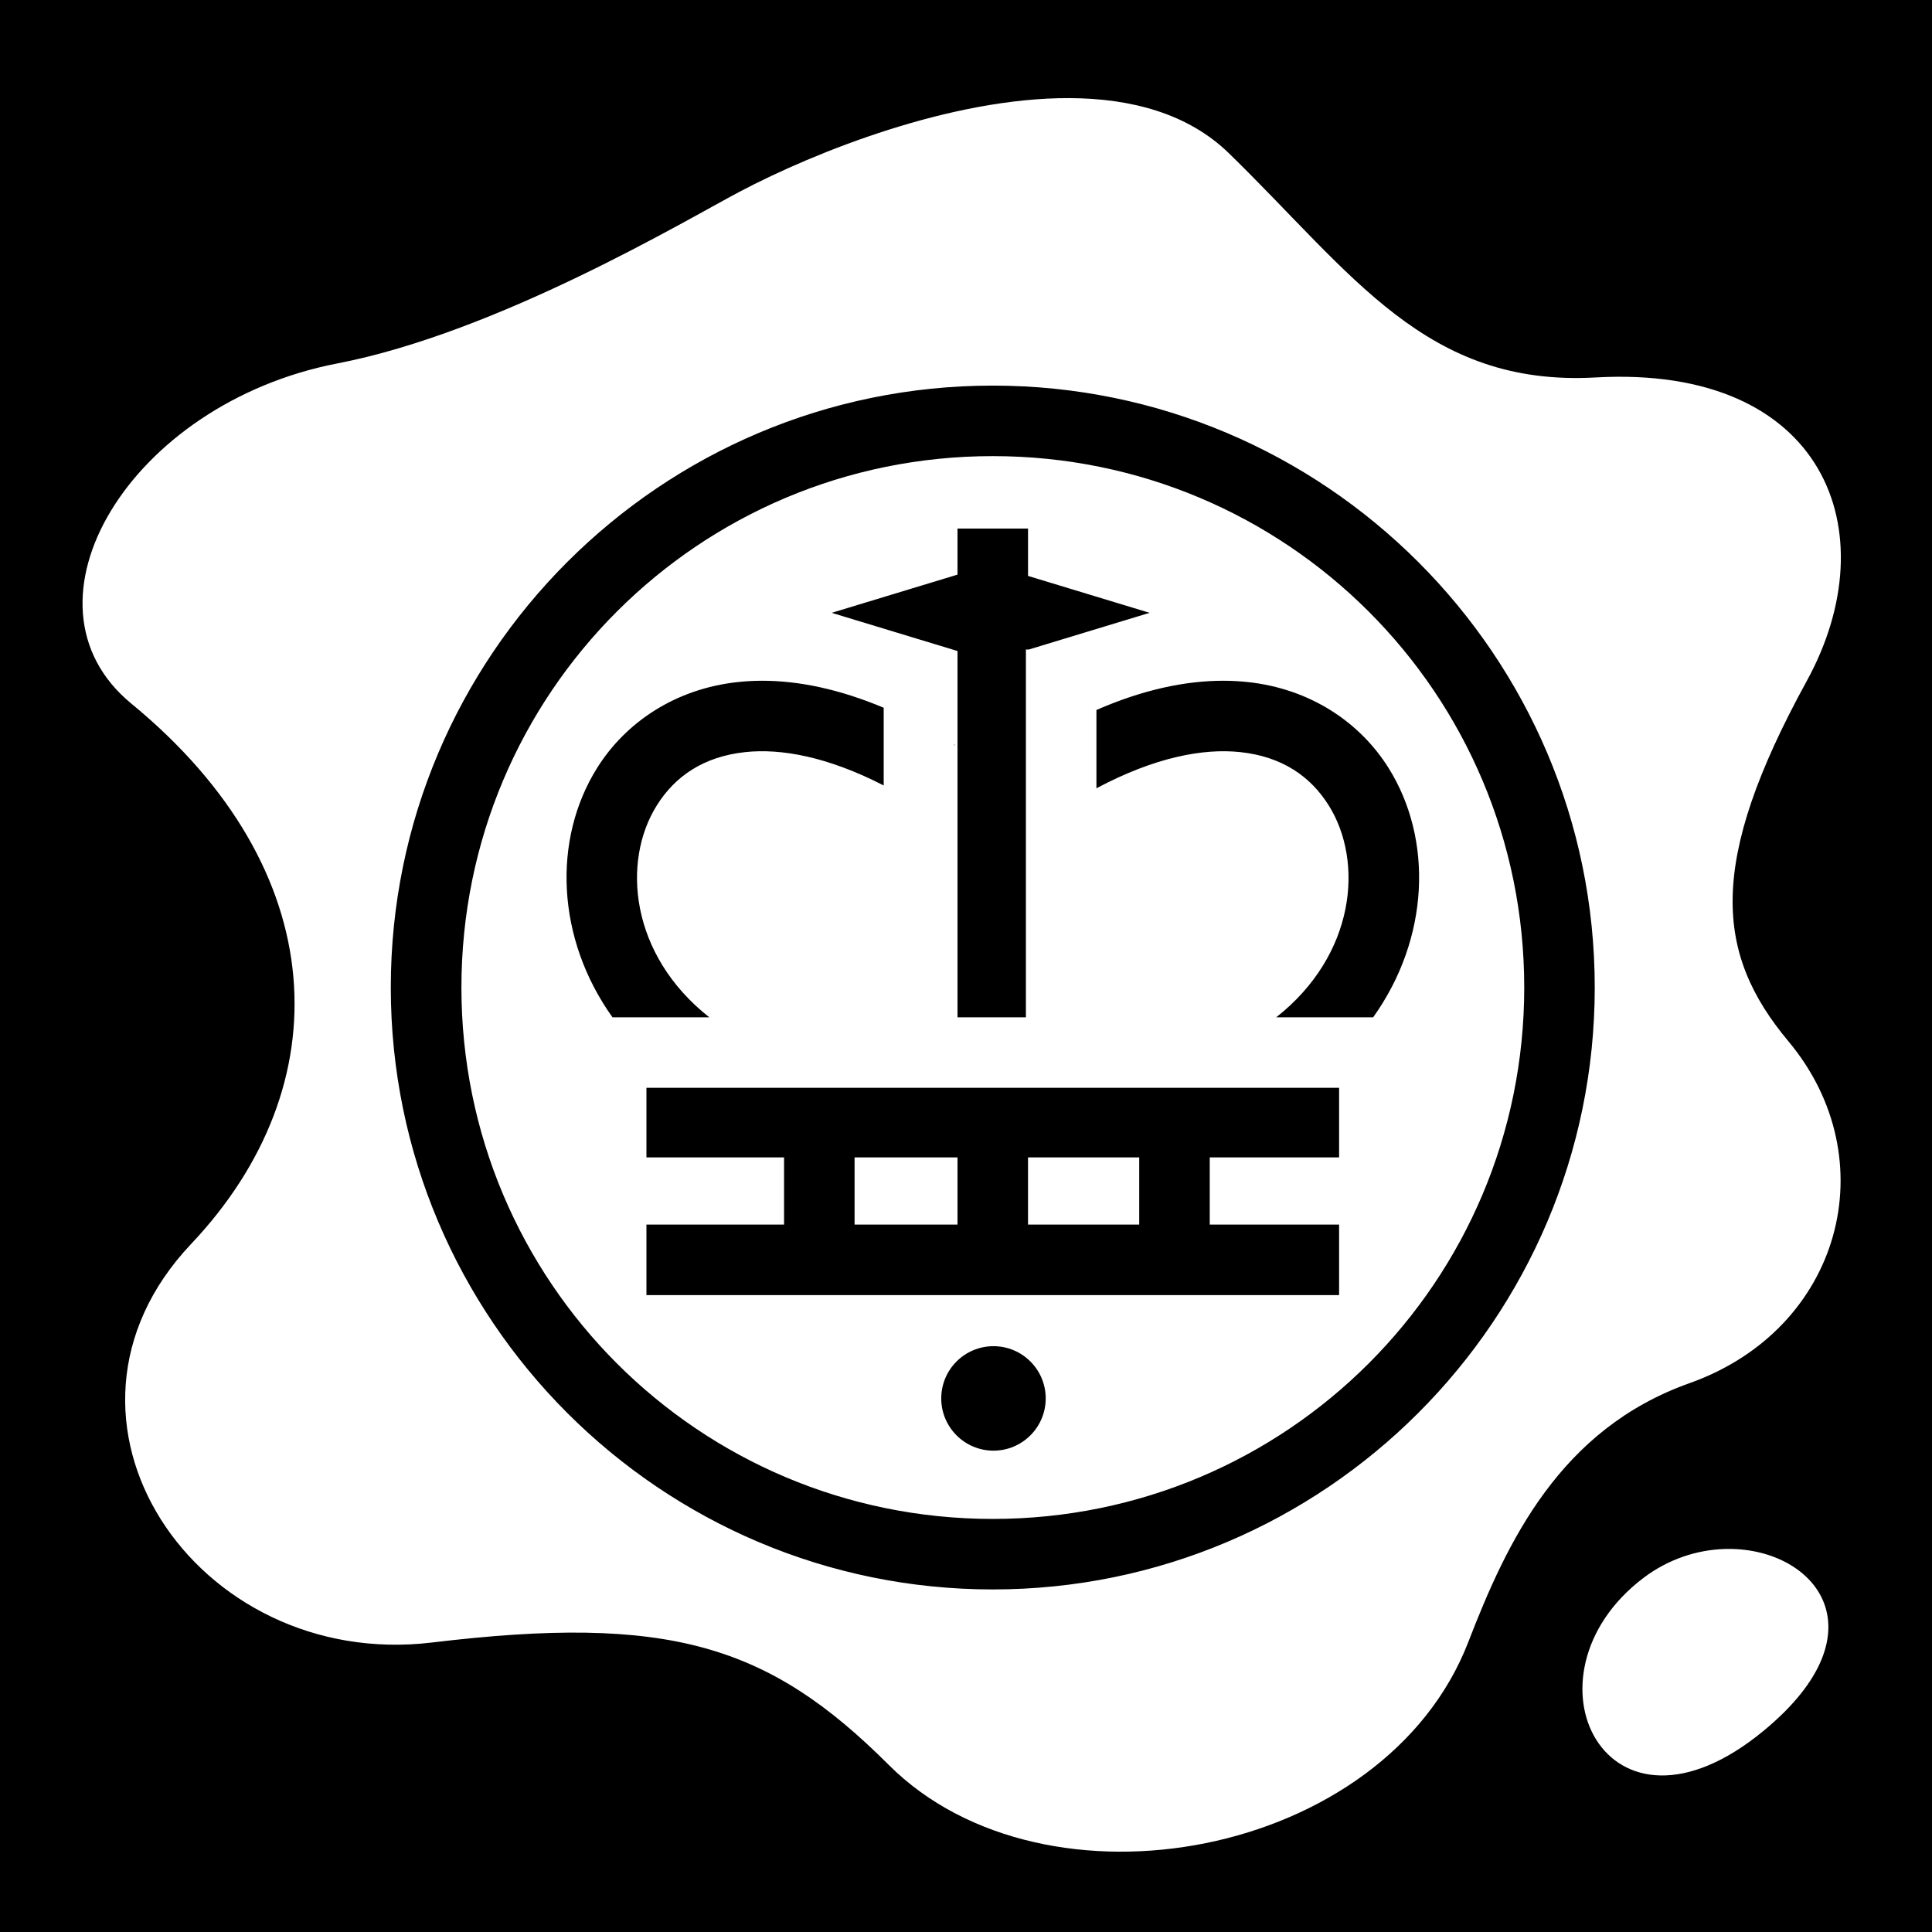
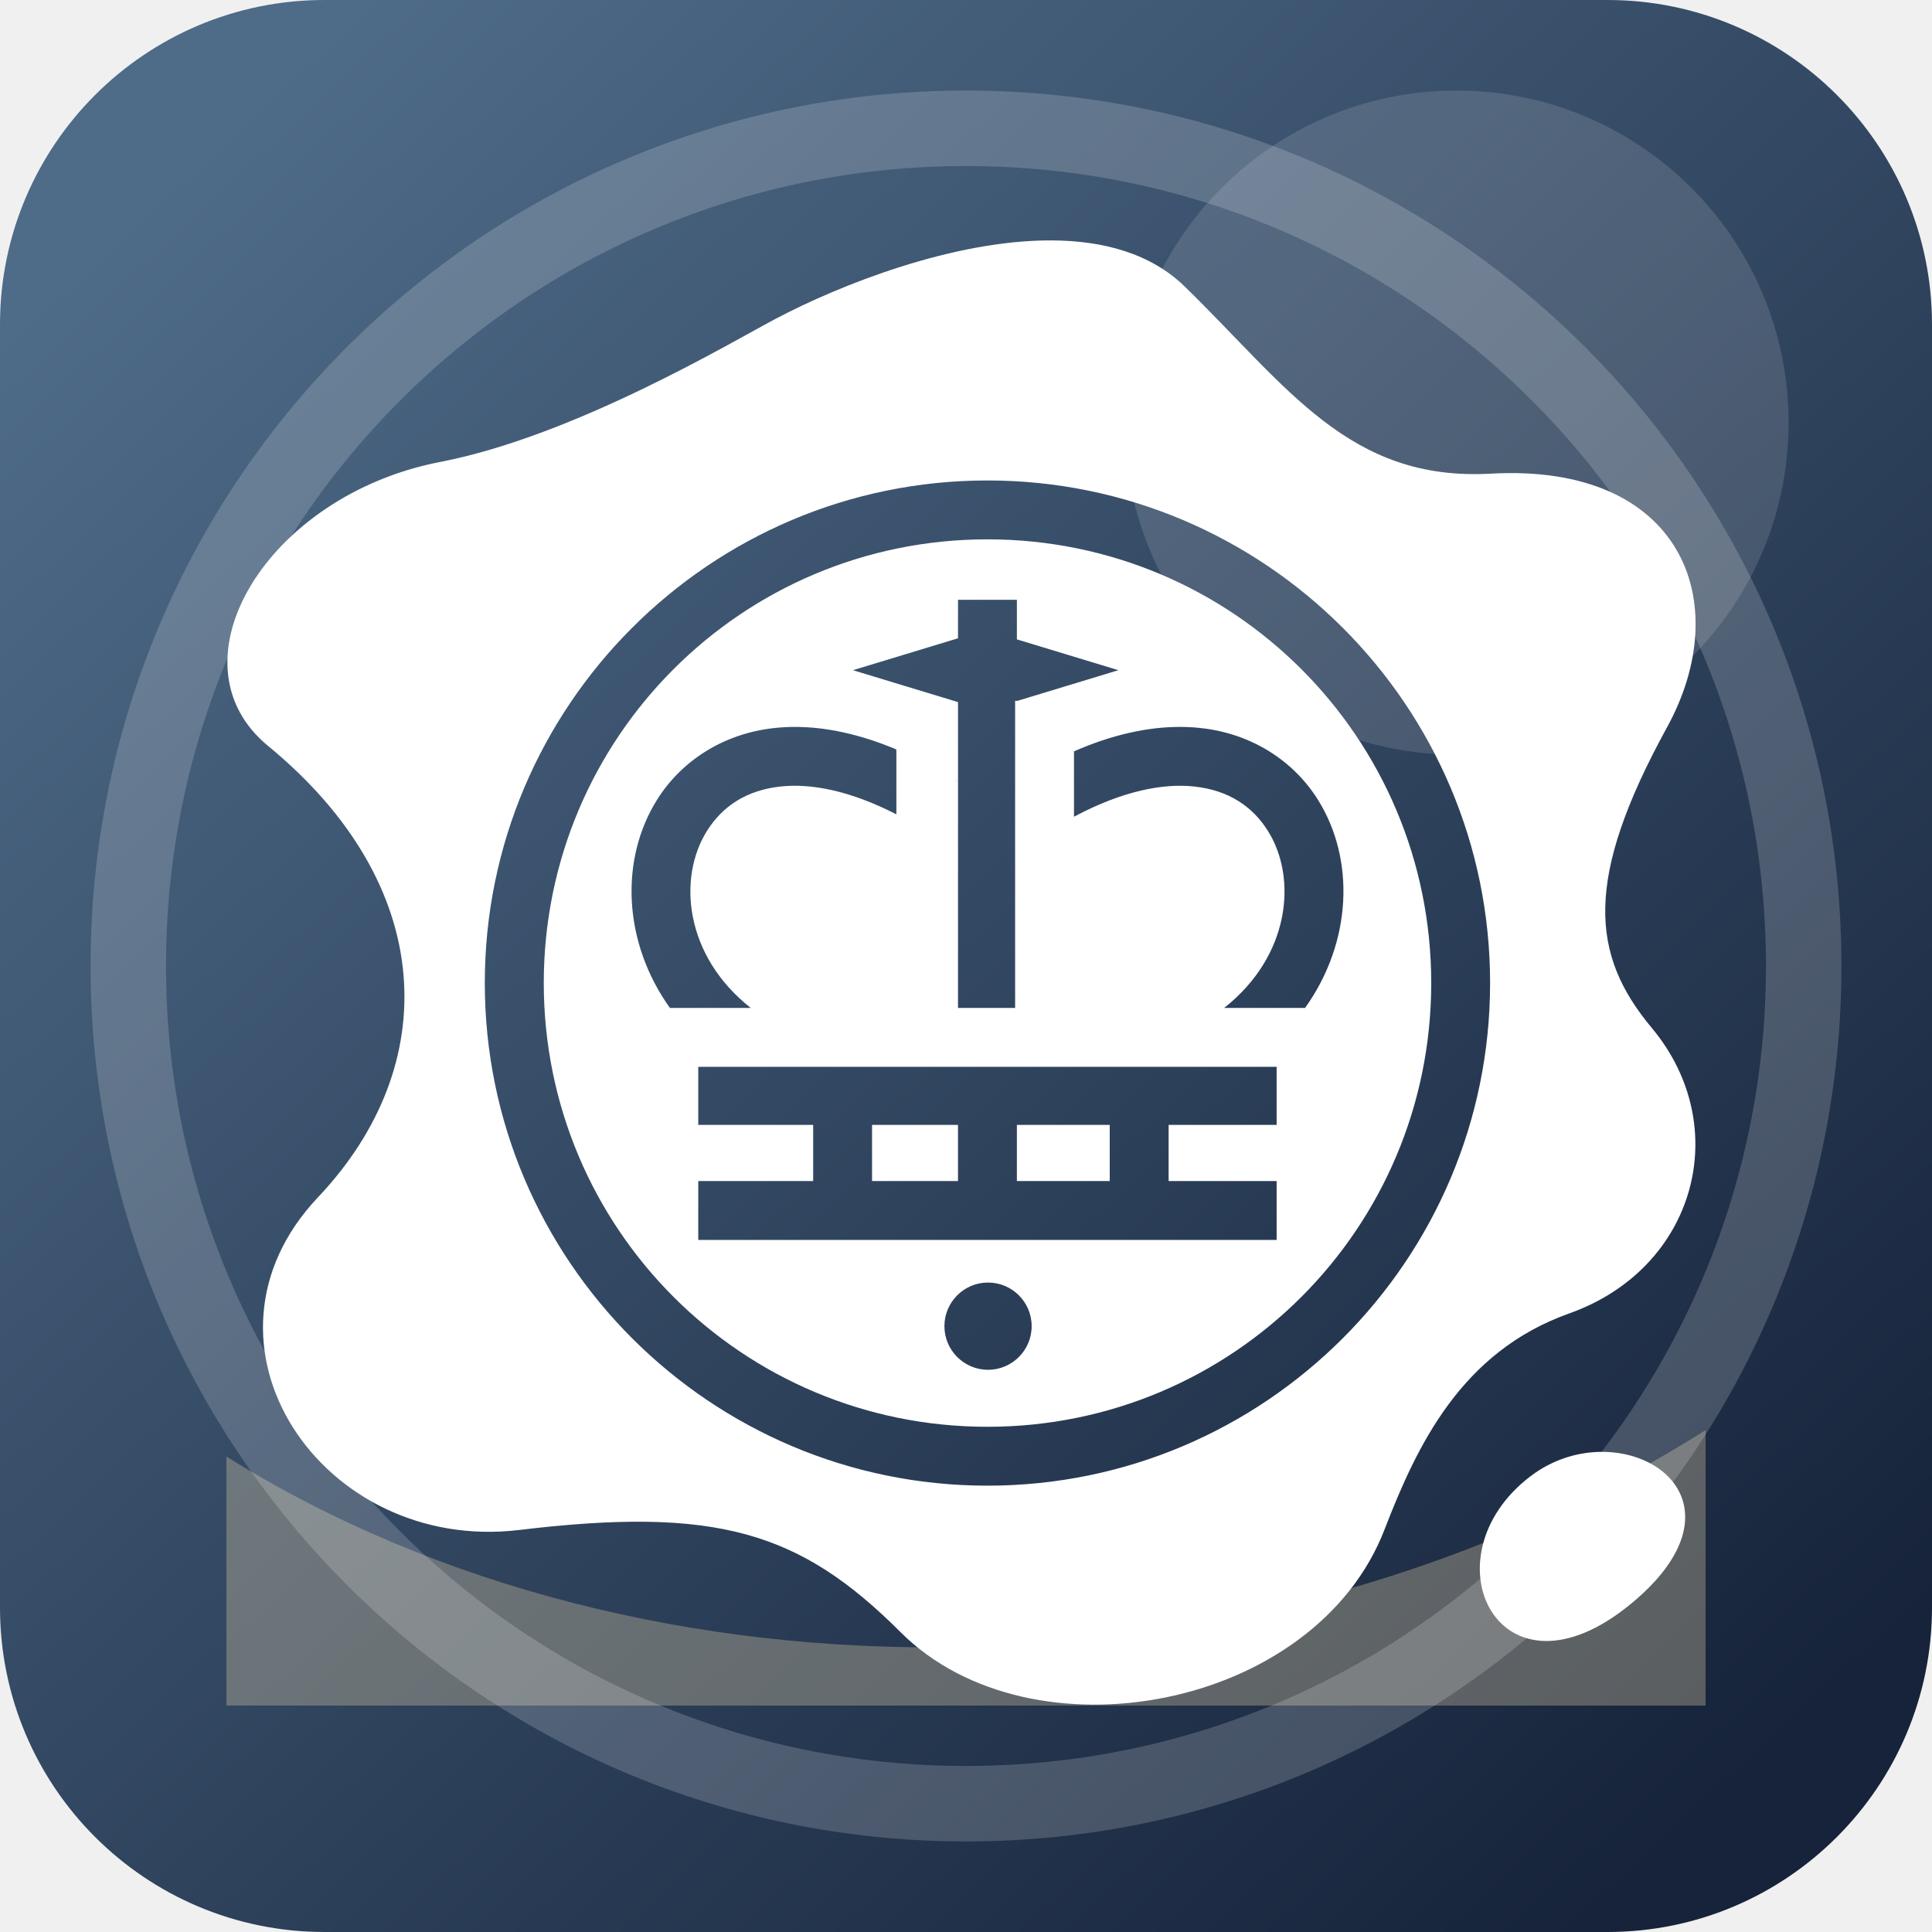
<svg xmlns="http://www.w3.org/2000/svg" viewBox="0 0 512 512">
-   <path d="M0 0h512v512H0z" />
-   <path fill="#fff" d="M283.406 26c-31.262-.124-67.23 14.174-87.406 24.813-14.187 7.48-63.924 37.248-106.594 45.5-55.05 10.643-86.878 63.63-54.594 90.156 53.676 44.1 55.533 101.236 15.844 143.186-43.832 46.33 1.16 113.166 63.844 105.625 62.685-7.54 89.117.543 121.03 32.44 41.408 41.38 131.457 24.757 153.595-32.595 10.275-26.614 24.304-56.372 58.594-68.563 40.316-14.328 52.335-59.373 26.217-90.625-19.376-23.183-21.61-47.184 4.875-95.468 21.756-39.664 4.657-83.827-55.937-80.44-45.002 2.515-64.425-27.456-97.156-59.374C314.866 30.074 299.78 26.066 283.405 26zm-20.312 76.188c87.992 0 159.53 71.508 159.53 159.5 0 87.994-71.538 159.53-159.53 159.53s-159.53-71.536-159.53-159.53c0-87.995 71.538-159.5 159.53-159.5zm0 18.687c-77.892 0-140.813 62.918-140.813 140.813 0 77.894 62.922 140.843 140.814 140.843 77.89 0 140.844-62.948 140.844-140.842 0-77.892-62.953-140.813-140.844-140.813zm-9.344 19.188h18.688v12.562l32.218 9.78-32 9.72h-.78v97.47H253.75V172.53l-33.344-10.124 33.344-10.125v-12.218zm-51.875 40.343c9.892-.023 20.71 2.28 32.313 7.156v20.594c-14.94-7.682-27.267-9.843-36.657-8.844-11.21 1.194-18.696 6.513-23.468 14.125-9.34 14.902-7.106 39.607 13.907 56.157h-25.657c-14.936-20.91-15.937-47.15-4.063-66.094 7.603-12.13 20.8-20.992 37.313-22.75 2.064-.22 4.16-.34 6.312-.344zm122.438 0c2.153.005 4.28.124 6.343.344 16.513 1.758 29.71 10.62 37.313 22.75 11.872 18.944 10.872 45.183-4.064 66.094H338.22c21.01-16.55 23.245-41.255 13.905-56.156-4.77-7.613-12.258-12.932-23.47-14.125-9.69-1.032-22.498 1.294-38.092 9.593v-20.75c12.145-5.308 23.443-7.774 33.75-7.75zm-71.438 16.875c.052.034.104.063.156.095l-.155.25v-.344zm-81.563 91h183.563v18.44h-34.28v17.81h34.28v18.69H171.312v-18.69h36.47v-17.81h-36.47v-18.44zm55.157 18.44v17.81h27.28v-17.81h-27.28zm45.968 0v17.81h29.468v-17.81h-29.47zm-9.157 50.03c7.64 0 13.845 6.204 13.845 13.844s-6.204 13.844-13.844 13.844-13.842-6.204-13.842-13.844 6.203-13.844 13.843-13.844zM457 410.5c-7.208.234-14.82 2.62-21.5 7.688-34.04 25.825-9.88 74.987 31.938 40.437 32.292-26.678 13.11-48.89-10.438-48.125z" />
+   <defs>
+     <linearGradient id="gactionmessagesvg" x1="52" x2="460" y1="40" y2="476" gradientUnits="userSpaceOnUse">
+       <stop offset="0" stop-color="#4e6b88" />
+       <stop offset="1" stop-color="#16233a" />
+     </linearGradient>
+   </defs>
+   <rect width="512" height="512" rx="86" fill="url(#gactionmessagesvg)" />
+   <path d="M60 386c112 70 275 67 392-7v73H60z" fill="#e9d7ad" opacity=".32" />
+   <circle cx="386" cy="112" r="88" fill="#fff" opacity=".13" />
+   <circle cx="256" cy="256" r="222" fill="none" stroke="#fff" stroke-width="20" opacity=".18" />
+   <g transform="translate(42 42) scale(.835)">
+     <path fill="#fff" d="M283.406 26c-31.262-.124-67.23 14.174-87.406 24.813-14.187 7.48-63.924 37.248-106.594 45.5-55.05 10.643-86.878 63.63-54.594 90.156 53.676 44.1 55.533 101.236 15.844 143.186-43.832 46.33 1.16 113.166 63.844 105.625 62.685-7.54 89.117.543 121.03 32.44 41.408 41.38 131.457 24.757 153.595-32.595 10.275-26.614 24.304-56.372 58.594-68.563 40.316-14.328 52.335-59.373 26.217-90.625-19.376-23.183-21.61-47.184 4.875-95.468 21.756-39.664 4.657-83.827-55.937-80.44-45.002 2.515-64.425-27.456-97.156-59.374C314.866 30.074 299.78 26.066 283.405 26zm-20.312 76.188c87.992 0 159.53 71.508 159.53 159.5 0 87.994-71.538 159.53-159.53 159.53s-159.53-71.536-159.53-159.53c0-87.995 71.538-159.5 159.53-159.5zm0 18.687c-77.892 0-140.813 62.918-140.813 140.813 0 77.894 62.922 140.843 140.814 140.843 77.89 0 140.844-62.948 140.844-140.842 0-77.892-62.953-140.813-140.844-140.813zm-9.344 19.188h18.688v12.562l32.218 9.78-32 9.72h-.78v97.47H253.75V172.53l-33.344-10.124 33.344-10.125v-12.218zm-51.875 40.343c9.892-.023 20.71 2.28 32.313 7.156v20.594c-14.94-7.682-27.267-9.843-36.657-8.844-11.21 1.194-18.696 6.513-23.468 14.125-9.34 14.902-7.106 39.607 13.907 56.157h-25.657c-14.936-20.91-15.937-47.15-4.063-66.094 7.603-12.13 20.8-20.992 37.313-22.75 2.064-.22 4.16-.34 6.312-.344zm122.438 0c2.153.005 4.28.124 6.343.344 16.513 1.758 29.71 10.62 37.313 22.75 11.872 18.944 10.872 45.183-4.064 66.094H338.22c21.01-16.55 23.245-41.255 13.905-56.156-4.77-7.613-12.258-12.932-23.47-14.125-9.69-1.032-22.498 1.294-38.092 9.593v-20.75c12.145-5.308 23.443-7.774 33.75-7.75zm-71.438 16.875c.052.034.104.063.156.095l-.155.25v-.344zm-81.563 91h183.563v18.44h-34.28v17.81h34.28v18.69H171.312v-18.69h36.47v-17.81h-36.47v-18.44zm55.157 18.44v17.81h27.28v-17.81h-27.28zm45.968 0v17.81h29.468v-17.81h-29.47zm-9.157 50.03c7.64 0 13.845 6.204 13.845 13.844s-6.204 13.844-13.844 13.844-13.842-6.204-13.842-13.844 6.203-13.844 13.843-13.844zM457 410.5c-7.208.234-14.82 2.62-21.5 7.688-34.04 25.825-9.88 74.987 31.938 40.437 32.292-26.678 13.11-48.89-10.438-48.125z" />
+   </g>
</svg>
